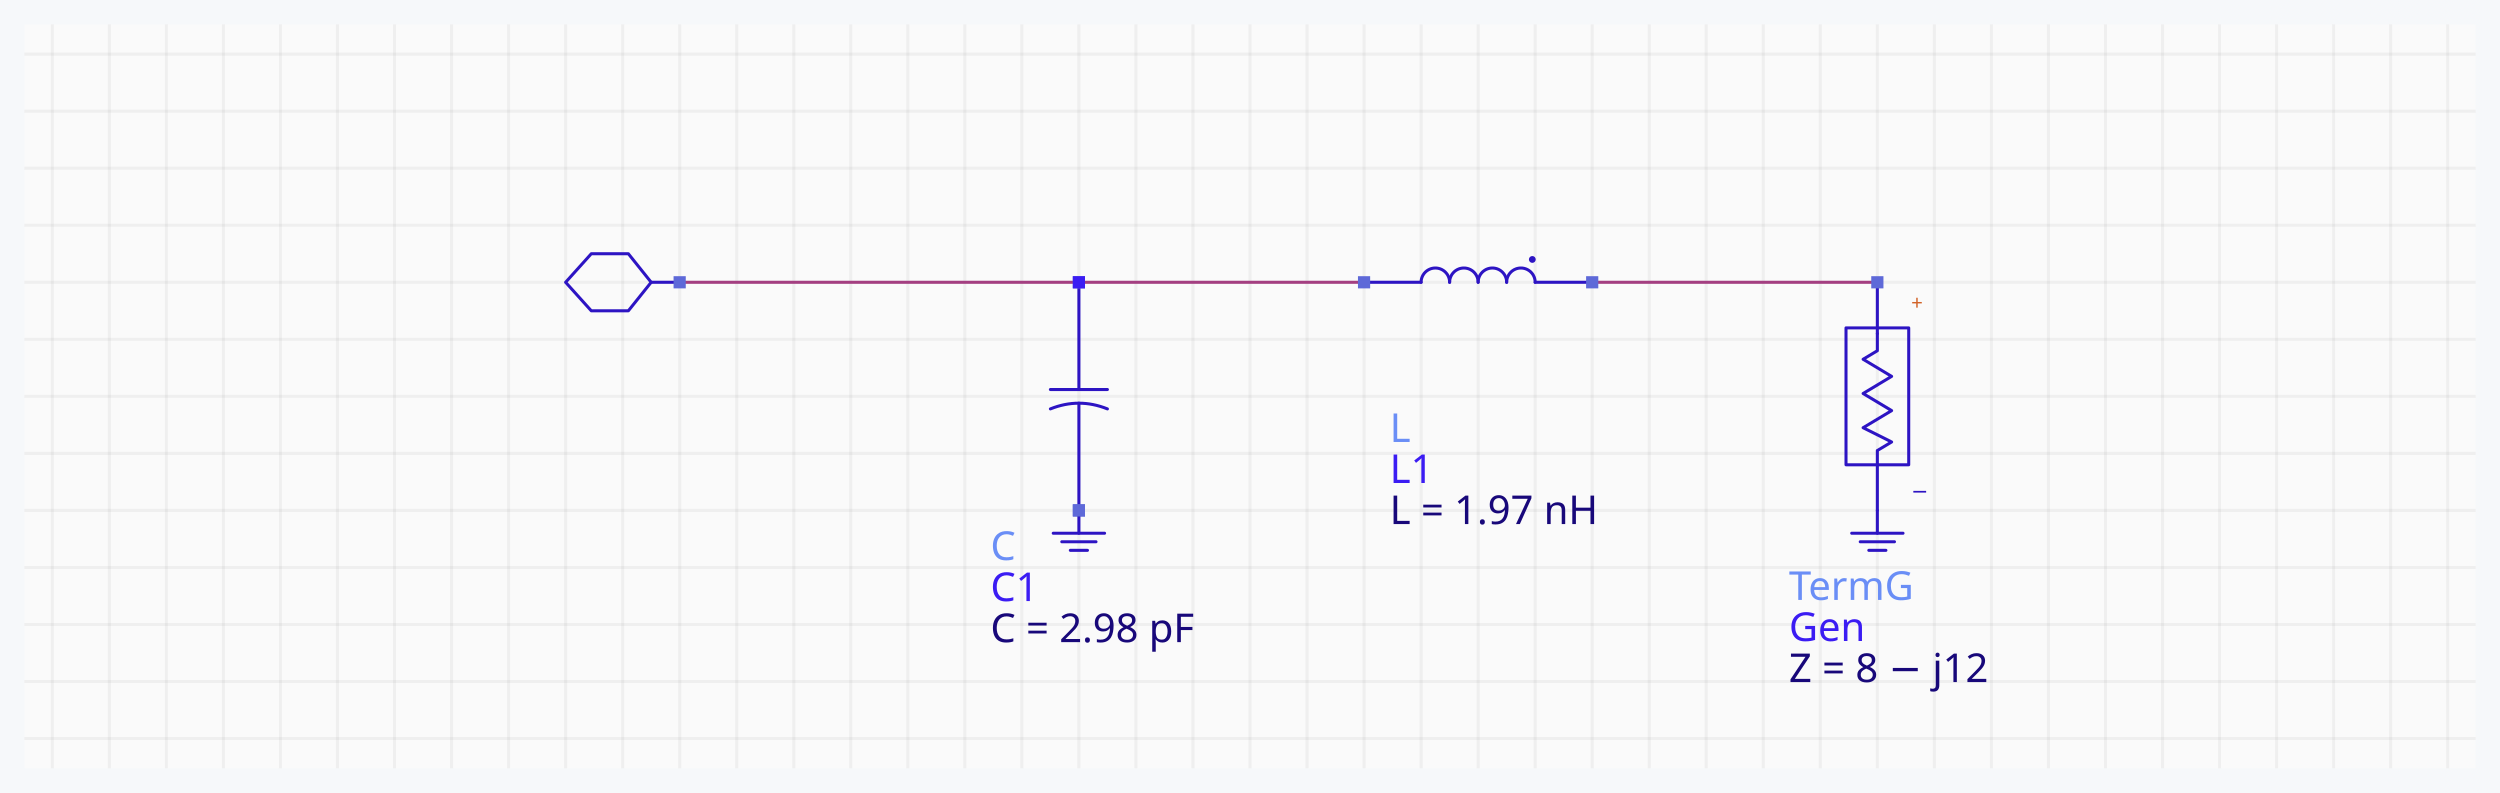
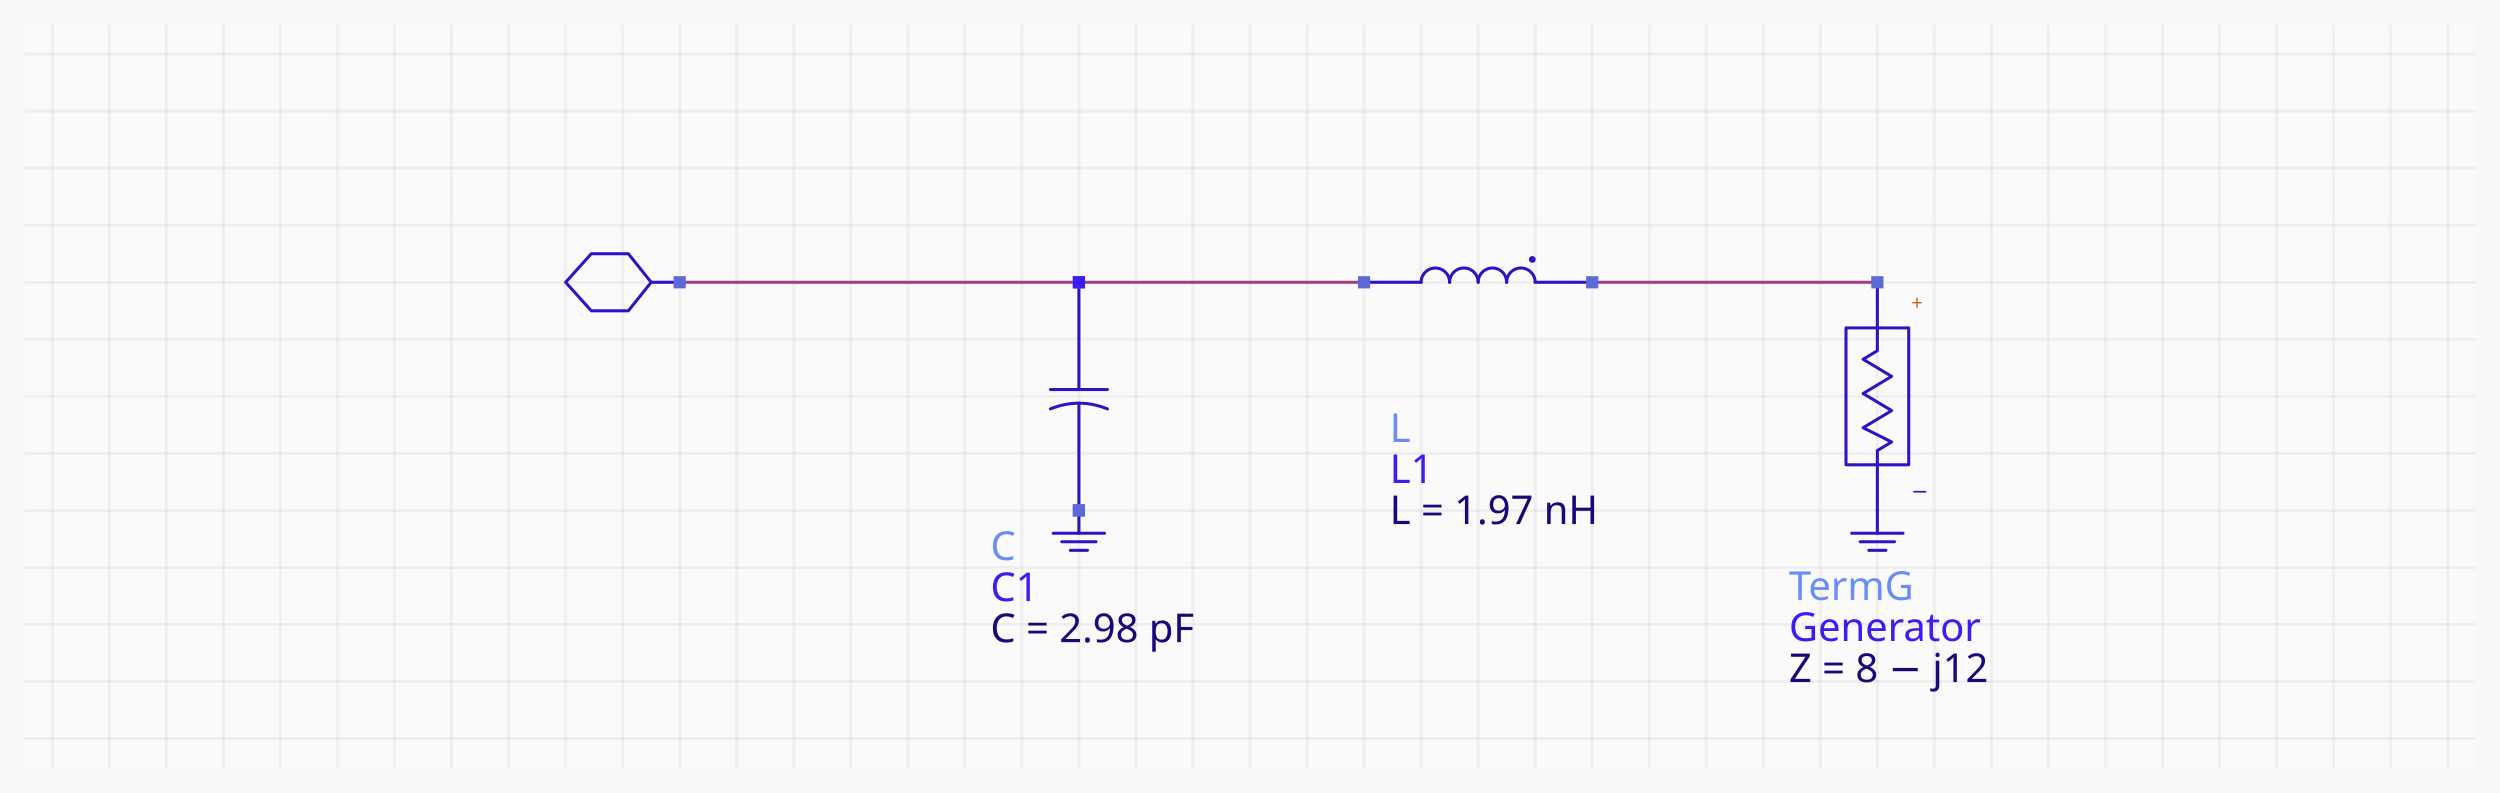
<svg xmlns="http://www.w3.org/2000/svg" width="820" height="260" viewBox="0 0 820 260">
  <rect fill="white" width="820" height="260" />
  <rect fill="#F6F8FA" width="820" height="260" />
  <clipPath id="smith-network-mirrored_cl_0">
    <rect x="8" y="8" width="804" height="244" />
  </clipPath>
  <g clip-path="url(#smith-network-mirrored_cl_0)">
    <rect fill="#FAFAFA" transform="translate(8 8)" width="820" height="260" />
    <path fill="none" stroke="#AAA" stroke-width="1" stroke-miterlimit="4" stroke-opacity="0.137" transform="translate(8 8)" d="M9.16 0L9.16 244" />
    <path fill="none" stroke="#AAA" stroke-width="1" stroke-miterlimit="4" stroke-opacity="0.137" transform="translate(8 8)" d="M27.87 0L27.87 244" />
    <path fill="none" stroke="#AAA" stroke-width="1" stroke-miterlimit="4" stroke-opacity="0.137" transform="translate(8 8)" d="M46.57 0L46.57 244" />
    <path fill="none" stroke="#AAA" stroke-width="1" stroke-miterlimit="4" stroke-opacity="0.137" transform="translate(8 8)" d="M65.28 0L65.28 244" />
    <path fill="none" stroke="#AAA" stroke-width="1" stroke-miterlimit="4" stroke-opacity="0.137" transform="translate(8 8)" d="M83.99 0L83.99 244" />
    <path fill="none" stroke="#AAA" stroke-width="1" stroke-miterlimit="4" stroke-opacity="0.137" transform="translate(8 8)" d="M102.69 0L102.69 244" />
    <path fill="none" stroke="#AAA" stroke-width="1" stroke-miterlimit="4" stroke-opacity="0.137" transform="translate(8 8)" d="M121.4 0L121.4 244" />
    <path fill="none" stroke="#AAA" stroke-width="1" stroke-miterlimit="4" stroke-opacity="0.137" transform="translate(8 8)" d="M140.11 0L140.11 244" />
    <path fill="none" stroke="#AAA" stroke-width="1" stroke-miterlimit="4" stroke-opacity="0.137" transform="translate(8 8)" d="M158.81 0L158.81 244" />
    <path fill="none" stroke="#AAA" stroke-width="1" stroke-miterlimit="4" stroke-opacity="0.137" transform="translate(8 8)" d="M177.52 0L177.52 244" />
    <path fill="none" stroke="#AAA" stroke-width="1" stroke-miterlimit="4" stroke-opacity="0.137" transform="translate(8 8)" d="M196.23 0L196.23 244" />
    <path fill="none" stroke="#AAA" stroke-width="1" stroke-miterlimit="4" stroke-opacity="0.137" transform="translate(8 8)" d="M214.93 0L214.93 244" />
    <path fill="none" stroke="#AAA" stroke-width="1" stroke-miterlimit="4" stroke-opacity="0.137" transform="translate(8 8)" d="M233.64 0L233.64 244" />
    <path fill="none" stroke="#AAA" stroke-width="1" stroke-miterlimit="4" stroke-opacity="0.137" transform="translate(8 8)" d="M252.35 0L252.35 244" />
    <path fill="none" stroke="#AAA" stroke-width="1" stroke-miterlimit="4" stroke-opacity="0.137" transform="translate(8 8)" d="M271.05 0L271.05 244" />
    <path fill="none" stroke="#AAA" stroke-width="1" stroke-miterlimit="4" stroke-opacity="0.137" transform="translate(8 8)" d="M289.76 0L289.76 244" />
    <path fill="none" stroke="#AAA" stroke-width="1" stroke-miterlimit="4" stroke-opacity="0.137" transform="translate(8 8)" d="M308.47 0L308.47 244" />
    <path fill="none" stroke="#AAA" stroke-width="1" stroke-miterlimit="4" stroke-opacity="0.137" transform="translate(8 8)" d="M327.17 0L327.17 244" />
    <path fill="none" stroke="#AAA" stroke-width="1" stroke-miterlimit="4" stroke-opacity="0.137" transform="translate(8 8)" d="M345.88 0L345.88 244" />
    <path fill="none" stroke="#AAA" stroke-width="1" stroke-miterlimit="4" stroke-opacity="0.137" transform="translate(8 8)" d="M364.59 0L364.59 244" />
    <path fill="none" stroke="#AAA" stroke-width="1" stroke-miterlimit="4" stroke-opacity="0.137" transform="translate(8 8)" d="M383.29 0L383.29 244" />
    <path fill="none" stroke="#AAA" stroke-width="1" stroke-miterlimit="4" stroke-opacity="0.137" transform="translate(8 8)" d="M402 0L402 244" />
    <path fill="none" stroke="#AAA" stroke-width="1" stroke-miterlimit="4" stroke-opacity="0.137" transform="translate(8 8)" d="M420.71 0L420.71 244" />
    <path fill="none" stroke="#AAA" stroke-width="1" stroke-miterlimit="4" stroke-opacity="0.137" transform="translate(8 8)" d="M439.41 0L439.41 244" />
    <path fill="none" stroke="#AAA" stroke-width="1" stroke-miterlimit="4" stroke-opacity="0.137" transform="translate(8 8)" d="M458.12 0L458.12 244" />
    <path fill="none" stroke="#AAA" stroke-width="1" stroke-miterlimit="4" stroke-opacity="0.137" transform="translate(8 8)" d="M476.83 0L476.83 244" />
    <path fill="none" stroke="#AAA" stroke-width="1" stroke-miterlimit="4" stroke-opacity="0.137" transform="translate(8 8)" d="M495.53 0L495.53 244" />
    <path fill="none" stroke="#AAA" stroke-width="1" stroke-miterlimit="4" stroke-opacity="0.137" transform="translate(8 8)" d="M514.24 0L514.24 244" />
    <path fill="none" stroke="#AAA" stroke-width="1" stroke-miterlimit="4" stroke-opacity="0.137" transform="translate(8 8)" d="M532.95 0L532.95 244" />
    <path fill="none" stroke="#AAA" stroke-width="1" stroke-miterlimit="4" stroke-opacity="0.137" transform="translate(8 8)" d="M551.65 0L551.65 244" />
    <path fill="none" stroke="#AAA" stroke-width="1" stroke-miterlimit="4" stroke-opacity="0.137" transform="translate(8 8)" d="M570.36 0L570.36 244" />
    <path fill="none" stroke="#AAA" stroke-width="1" stroke-miterlimit="4" stroke-opacity="0.137" transform="translate(8 8)" d="M589.07 0L589.07 244" />
    <path fill="none" stroke="#AAA" stroke-width="1" stroke-miterlimit="4" stroke-opacity="0.137" transform="translate(8 8)" d="M607.77 0L607.77 244" />
    <path fill="none" stroke="#AAA" stroke-width="1" stroke-miterlimit="4" stroke-opacity="0.137" transform="translate(8 8)" d="M626.48 0L626.48 244" />
    <path fill="none" stroke="#AAA" stroke-width="1" stroke-miterlimit="4" stroke-opacity="0.137" transform="translate(8 8)" d="M645.19 0L645.19 244" />
    <path fill="none" stroke="#AAA" stroke-width="1" stroke-miterlimit="4" stroke-opacity="0.137" transform="translate(8 8)" d="M663.89 0L663.89 244" />
    <path fill="none" stroke="#AAA" stroke-width="1" stroke-miterlimit="4" stroke-opacity="0.137" transform="translate(8 8)" d="M682.6 0L682.6 244" />
    <path fill="none" stroke="#AAA" stroke-width="1" stroke-miterlimit="4" stroke-opacity="0.137" transform="translate(8 8)" d="M701.31 0L701.31 244" />
    <path fill="none" stroke="#AAA" stroke-width="1" stroke-miterlimit="4" stroke-opacity="0.137" transform="translate(8 8)" d="M720.01 0L720.01 244" />
    <path fill="none" stroke="#AAA" stroke-width="1" stroke-miterlimit="4" stroke-opacity="0.137" transform="translate(8 8)" d="M738.72 0L738.72 244" />
    <path fill="none" stroke="#AAA" stroke-width="1" stroke-miterlimit="4" stroke-opacity="0.137" transform="translate(8 8)" d="M757.43 0L757.43 244" />
    <path fill="none" stroke="#AAA" stroke-width="1" stroke-miterlimit="4" stroke-opacity="0.137" transform="translate(8 8)" d="M776.13 0L776.13 244" />
    <path fill="none" stroke="#AAA" stroke-width="1" stroke-miterlimit="4" stroke-opacity="0.137" transform="translate(8 8)" d="M794.84 0L794.84 244" />
    <path fill="none" stroke="#AAA" stroke-width="1" stroke-miterlimit="4" stroke-opacity="0.137" transform="translate(8 8)" d="M0 9.76L804 9.76" />
    <path fill="none" stroke="#AAA" stroke-width="1" stroke-miterlimit="4" stroke-opacity="0.137" transform="translate(8 8)" d="M0 28.47L804 28.47" />
    <path fill="none" stroke="#AAA" stroke-width="1" stroke-miterlimit="4" stroke-opacity="0.137" transform="translate(8 8)" d="M0 47.17L804 47.17" />
    <path fill="none" stroke="#AAA" stroke-width="1" stroke-miterlimit="4" stroke-opacity="0.137" transform="translate(8 8)" d="M0 65.88L804 65.88" />
    <path fill="none" stroke="#AAA" stroke-width="1" stroke-miterlimit="4" stroke-opacity="0.137" transform="translate(8 8)" d="M0 84.59L804 84.59" />
    <path fill="none" stroke="#AAA" stroke-width="1" stroke-miterlimit="4" stroke-opacity="0.137" transform="translate(8 8)" d="M0 103.29L804 103.29" />
    <path fill="none" stroke="#AAA" stroke-width="1" stroke-miterlimit="4" stroke-opacity="0.137" transform="translate(8 8)" d="M0 122L804 122" />
    <path fill="none" stroke="#AAA" stroke-width="1" stroke-miterlimit="4" stroke-opacity="0.137" transform="translate(8 8)" d="M0 140.71L804 140.71" />
    <path fill="none" stroke="#AAA" stroke-width="1" stroke-miterlimit="4" stroke-opacity="0.137" transform="translate(8 8)" d="M0 159.41L804 159.41" />
    <path fill="none" stroke="#AAA" stroke-width="1" stroke-miterlimit="4" stroke-opacity="0.137" transform="translate(8 8)" d="M0 178.12L804 178.12" />
    <path fill="none" stroke="#AAA" stroke-width="1" stroke-miterlimit="4" stroke-opacity="0.137" transform="translate(8 8)" d="M0 196.83L804 196.83" />
    <path fill="none" stroke="#AAA" stroke-width="1" stroke-miterlimit="4" stroke-opacity="0.137" transform="translate(8 8)" d="M0 215.53L804 215.53" />
    <path fill="none" stroke="#AAA" stroke-width="1" stroke-miterlimit="4" stroke-opacity="0.137" transform="translate(8 8)" d="M0 234.24L804 234.24" />
    <path fill="none" stroke="#A43F81" stroke-width="1" stroke-miterlimit="4" transform="translate(8 8)" d="M214.93 84.59L439.41 84.59" />
    <path fill="none" stroke="#A43F81" stroke-width="1" stroke-miterlimit="4" transform="translate(8 8)" d="M514.24 84.59L607.77 84.59" />
    <path fill="none" stroke="#2D14C3" stroke-width="1" stroke-linecap="round" stroke-linejoin="round" transform="translate(8 8)" d="M607.77 84.59L607.77 101.42" />
    <path fill="none" stroke="#2D14C3" stroke-width="1" stroke-linecap="round" stroke-linejoin="round" transform="translate(8 8)" d="M618.06 99.55L597.49 99.55L597.49 144.45L618.06 144.45L618.06 99.55Z" />
    <path fill="none" stroke="#2D14C3" stroke-width="1" stroke-linecap="round" stroke-linejoin="round" transform="translate(8 8)" d="M607.77 101.42L607.77 107.04L603.1 109.84L612.45 115.45L603.1 121.07L612.45 126.68L603.1 132.29L612.45 136.97L607.77 139.77L607.77 144.45" />
    <path fill="none" stroke="#2D14C3" stroke-width="1" stroke-linecap="round" stroke-linejoin="round" transform="translate(8 8)" d="M607.77 144.45L607.77 159.41" />
    <text fill="#D26328" transform="translate(628.87 99.13)" font-size="6.73" font-family="IBM Plex Sans" x="-2.02" y="2.53">
						+
				</text>
    <text fill="#2D14C3" transform="translate(628.87 160.87)" font-size="6.73" font-family="IBM Plex Sans" x="-2.02" y="2.53">
						−
				</text>
    <path fill="none" stroke="#2D14C3" stroke-width="1" stroke-linecap="round" stroke-linejoin="round" transform="translate(8 8)" d="M607.77 159.41L607.77 166.9" />
    <path fill="none" stroke="#2D14C3" stroke-width="1" stroke-linecap="round" stroke-linejoin="round" transform="translate(8 8)" d="M616.19 166.9L599.36 166.9" />
    <path fill="none" stroke="#2D14C3" stroke-width="1" stroke-linecap="round" stroke-linejoin="round" transform="translate(8 8)" d="M613.39 169.7L602.16 169.7" />
    <path fill="none" stroke="#2D14C3" stroke-width="1" stroke-linecap="round" stroke-linejoin="round" transform="translate(8 8)" d="M610.58 172.51L604.97 172.51" />
    <rect fill="#5E69D8" transform="translate(8 8)" x="605.77" y="82.59" width="4" height="4" />
    <text fill="#6A8EF6" transform="translate(8 8)" font-size="13.09" font-family="IBM Plex Sans" x="578.78, 586.27, 593.46, 598.26, 609.69" y="188.78">
						TermG
				</text>
-     <text fill="#3B1CF3" transform="translate(8 8)" font-size="13.09" font-family="IBM Plex Sans" x="578.78, 587.88, 595.07" y="202.25">
- 						Gen
+     <text fill="#3B1CF3" transform="translate(8 8)" font-size="13.09" font-family="IBM Plex Sans" x="578.78, 587.88, 595.07, 602.51, 609.69, 614.5, 621.49, 626.09, 633.42" y="202.25">
+ 						Generator
				</text>
    <text fill="#18087A" transform="translate(8 8)" font-size="13.09" font-family="IBM Plex Sans" x="578.78, 586.37, 589.46, 597.32, 600.41, 608.27, 611.36, 619.21, 622.3, 625.58, 633.44" y="215.72">
						Z = 8 − j12
				</text>
    <path fill="none" stroke="#2D14C3" stroke-width="1" stroke-linecap="round" stroke-linejoin="round" transform="translate(8 8)" d="M514.24 84.59L495.53 84.59" />
    <path fill="none" stroke="#2D14C3" stroke-width="1" stroke-linecap="round" stroke-linejoin="round" transform="translate(8 8)" d="M495.53 84.59Q495.53 84.47 495.53 84.36Q495.52 84.24 495.51 84.13Q495.5 84.01 495.48 83.9Q495.47 83.79 495.44 83.67Q495.42 83.56 495.39 83.45Q495.37 83.34 495.33 83.23Q495.3 83.12 495.26 83.01Q495.22 82.9 495.18 82.8Q495.13 82.69 495.08 82.59Q495.04 82.48 494.98 82.38Q494.93 82.28 494.87 82.18Q494.81 82.08 494.75 81.99Q494.68 81.89 494.61 81.8Q494.55 81.71 494.47 81.62Q494.4 81.53 494.32 81.45Q494.25 81.36 494.16 81.28Q494.08 81.2 494 81.12Q493.91 81.04 493.82 80.97Q493.74 80.9 493.64 80.83Q493.55 80.76 493.46 80.7Q493.36 80.63 493.26 80.58Q493.16 80.52 493.06 80.46Q492.96 80.41 492.86 80.36Q492.75 80.31 492.65 80.27Q492.54 80.22 492.43 80.18Q492.32 80.14 492.21 80.11Q492.1 80.08 491.99 80.05Q491.88 80.02 491.77 80Q491.66 79.98 491.54 79.96Q491.43 79.94 491.32 79.93Q491.2 79.92 491.09 79.92Q490.97 79.91 490.86 79.91Q490.74 79.91 490.63 79.92Q490.51 79.92 490.4 79.93Q490.28 79.94 490.17 79.96Q490.06 79.98 489.94 80Q489.83 80.02 489.72 80.05Q489.61 80.08 489.5 80.11Q489.39 80.14 489.28 80.18Q489.17 80.22 489.07 80.27Q488.96 80.31 488.86 80.36Q488.75 80.41 488.65 80.46Q488.55 80.52 488.45 80.58Q488.35 80.63 488.26 80.7Q488.16 80.76 488.07 80.83Q487.98 80.9 487.89 80.97Q487.8 81.04 487.72 81.12Q487.63 81.2 487.55 81.28Q487.47 81.36 487.39 81.45Q487.31 81.53 487.24 81.62Q487.17 81.71 487.1 81.8Q487.03 81.89 486.97 81.99Q486.9 82.08 486.85 82.18Q486.79 82.28 486.73 82.38Q486.68 82.48 486.63 82.59Q486.58 82.69 486.54 82.8Q486.49 82.9 486.45 83.01Q486.42 83.12 486.38 83.23Q486.35 83.34 486.32 83.45Q486.29 83.56 486.27 83.67Q486.25 83.79 486.23 83.9Q486.21 84.01 486.2 84.13Q486.19 84.24 486.19 84.36Q486.18 84.47 486.18 84.59" />
    <path fill="none" stroke="#2D14C3" stroke-width="1" stroke-linecap="round" stroke-linejoin="round" transform="translate(8 8)" d="M486.18 84.59Q486.18 84.47 486.17 84.36Q486.17 84.24 486.16 84.13Q486.15 84.01 486.13 83.9Q486.11 83.79 486.09 83.67Q486.07 83.56 486.04 83.45Q486.01 83.34 485.98 83.23Q485.95 83.12 485.91 83.01Q485.87 82.9 485.82 82.8Q485.78 82.69 485.73 82.59Q485.68 82.48 485.63 82.38Q485.57 82.28 485.52 82.18Q485.46 82.08 485.39 81.99Q485.33 81.89 485.26 81.8Q485.19 81.71 485.12 81.62Q485.05 81.53 484.97 81.45Q484.89 81.36 484.81 81.28Q484.73 81.2 484.64 81.12Q484.56 81.04 484.47 80.97Q484.38 80.9 484.29 80.83Q484.2 80.76 484.1 80.7Q484.01 80.63 483.91 80.58Q483.81 80.52 483.71 80.46Q483.61 80.41 483.5 80.36Q483.4 80.31 483.29 80.27Q483.19 80.22 483.08 80.18Q482.97 80.14 482.86 80.11Q482.75 80.08 482.64 80.05Q482.53 80.02 482.42 80Q482.3 79.98 482.19 79.96Q482.08 79.94 481.96 79.93Q481.85 79.92 481.73 79.92Q481.62 79.91 481.5 79.91Q481.39 79.91 481.27 79.92Q481.16 79.92 481.05 79.93Q480.93 79.94 480.82 79.96Q480.7 79.98 480.59 80Q480.48 80.02 480.37 80.05Q480.26 80.08 480.15 80.11Q480.04 80.14 479.93 80.18Q479.82 80.22 479.71 80.27Q479.61 80.31 479.5 80.36Q479.4 80.41 479.3 80.46Q479.2 80.52 479.1 80.58Q479 80.63 478.91 80.7Q478.81 80.76 478.72 80.83Q478.63 80.9 478.54 80.97Q478.45 81.04 478.36 81.12Q478.28 81.2 478.2 81.28Q478.12 81.36 478.04 81.45Q477.96 81.53 477.89 81.62Q477.82 81.71 477.75 81.8Q477.68 81.89 477.62 81.99Q477.55 82.08 477.49 82.18Q477.43 82.28 477.38 82.38Q477.33 82.48 477.28 82.59Q477.23 82.69 477.18 82.8Q477.14 82.9 477.1 83.01Q477.06 83.12 477.03 83.23Q477 83.34 476.97 83.45Q476.94 83.56 476.92 83.67Q476.89 83.79 476.88 83.9Q476.86 84.01 476.85 84.13Q476.84 84.24 476.83 84.36Q476.83 84.47 476.83 84.59" />
    <path fill="none" stroke="#2D14C3" stroke-width="1" stroke-linecap="round" stroke-linejoin="round" transform="translate(8 8)" d="M476.83 84.59Q476.83 84.47 476.82 84.36Q476.82 84.24 476.8 84.13Q476.79 84.01 476.78 83.9Q476.76 83.79 476.74 83.67Q476.71 83.56 476.69 83.45Q476.66 83.34 476.63 83.23Q476.59 83.12 476.55 83.01Q476.52 82.9 476.47 82.8Q476.43 82.69 476.38 82.59Q476.33 82.48 476.27 82.38Q476.22 82.28 476.16 82.18Q476.1 82.08 476.04 81.99Q475.98 81.89 475.91 81.8Q475.84 81.71 475.77 81.62Q475.69 81.53 475.62 81.45Q475.54 81.36 475.46 81.28Q475.38 81.2 475.29 81.12Q475.21 81.04 475.12 80.97Q475.03 80.9 474.94 80.83Q474.84 80.76 474.75 80.7Q474.65 80.63 474.55 80.58Q474.46 80.52 474.36 80.46Q474.25 80.41 474.15 80.36Q474.05 80.31 473.94 80.27Q473.83 80.22 473.73 80.18Q473.62 80.14 473.51 80.11Q473.4 80.08 473.29 80.05Q473.18 80.02 473.06 80Q472.95 79.98 472.84 79.96Q472.72 79.94 472.61 79.93Q472.49 79.92 472.38 79.92Q472.27 79.91 472.15 79.91Q472.04 79.91 471.92 79.92Q471.81 79.92 471.69 79.93Q471.58 79.94 471.46 79.96Q471.35 79.98 471.24 80Q471.13 80.02 471.01 80.05Q470.9 80.08 470.79 80.11Q470.68 80.14 470.57 80.18Q470.47 80.22 470.36 80.27Q470.25 80.31 470.15 80.36Q470.05 80.41 469.95 80.46Q469.84 80.52 469.75 80.58Q469.65 80.63 469.55 80.7Q469.46 80.76 469.36 80.83Q469.27 80.9 469.18 80.97Q469.09 81.04 469.01 81.12Q468.92 81.2 468.84 81.28Q468.76 81.36 468.69 81.45Q468.61 81.53 468.54 81.62Q468.46 81.71 468.39 81.8Q468.33 81.89 468.26 81.99Q468.2 82.08 468.14 82.18Q468.08 82.28 468.03 82.38Q467.97 82.48 467.92 82.59Q467.87 82.69 467.83 82.8Q467.79 82.9 467.75 83.01Q467.71 83.12 467.68 83.23Q467.64 83.34 467.61 83.45Q467.59 83.56 467.56 83.67Q467.54 83.79 467.52 83.9Q467.51 84.01 467.5 84.13Q467.49 84.24 467.48 84.36Q467.47 84.47 467.47 84.59" />
    <path fill="none" stroke="#2D14C3" stroke-width="1" stroke-linecap="round" stroke-linejoin="round" transform="translate(8 8)" d="M467.47 84.59Q467.47 84.47 467.47 84.36Q467.46 84.24 467.45 84.13Q467.44 84.01 467.42 83.9Q467.41 83.79 467.38 83.67Q467.36 83.56 467.33 83.45Q467.31 83.34 467.27 83.23Q467.24 83.12 467.2 83.01Q467.16 82.9 467.12 82.8Q467.07 82.69 467.02 82.59Q466.98 82.48 466.92 82.38Q466.87 82.28 466.81 82.18Q466.75 82.08 466.69 81.99Q466.62 81.89 466.55 81.8Q466.49 81.71 466.41 81.62Q466.34 81.53 466.26 81.45Q466.19 81.36 466.1 81.28Q466.02 81.2 465.94 81.12Q465.85 81.04 465.76 80.97Q465.68 80.9 465.58 80.83Q465.49 80.76 465.4 80.7Q465.3 80.63 465.2 80.58Q465.1 80.52 465 80.46Q464.9 80.41 464.8 80.36Q464.69 80.31 464.59 80.27Q464.48 80.22 464.37 80.18Q464.26 80.14 464.15 80.11Q464.04 80.08 463.93 80.05Q463.82 80.02 463.71 80Q463.6 79.98 463.48 79.96Q463.37 79.94 463.26 79.93Q463.14 79.92 463.03 79.92Q462.91 79.91 462.8 79.91Q462.68 79.91 462.57 79.92Q462.45 79.92 462.34 79.93Q462.22 79.94 462.11 79.96Q462 79.98 461.88 80Q461.77 80.02 461.66 80.05Q461.55 80.08 461.44 80.11Q461.33 80.14 461.22 80.18Q461.11 80.22 461.01 80.27Q460.9 80.31 460.8 80.36Q460.69 80.41 460.59 80.46Q460.49 80.52 460.39 80.58Q460.29 80.63 460.2 80.7Q460.1 80.76 460.01 80.83Q459.92 80.9 459.83 80.97Q459.74 81.04 459.66 81.12Q459.57 81.2 459.49 81.28Q459.41 81.36 459.33 81.45Q459.25 81.53 459.18 81.62Q459.11 81.71 459.04 81.8Q458.97 81.89 458.91 81.99Q458.84 82.08 458.79 82.18Q458.73 82.28 458.67 82.38Q458.62 82.48 458.57 82.59Q458.52 82.69 458.48 82.8Q458.43 82.9 458.39 83.01Q458.36 83.12 458.32 83.23Q458.29 83.34 458.26 83.45Q458.23 83.56 458.21 83.67Q458.19 83.79 458.17 83.9Q458.15 84.01 458.14 84.13Q458.13 84.24 458.13 84.36Q458.12 84.47 458.12 84.59" />
    <path fill="none" stroke="#2D14C3" stroke-width="1" stroke-linecap="round" stroke-linejoin="round" transform="translate(8 8)" d="M458.12 84.59L439.41 84.59" />
    <ellipse fill="#2D14C3" transform="translate(8 8)" cx="494.6" cy="77.1" rx="1.12" ry="1.12" />
    <rect fill="#5E69D8" transform="translate(8 8)" x="512.24" y="82.59" width="4" height="4" />
    <rect fill="#5E69D8" transform="translate(8 8)" x="437.41" y="82.59" width="4" height="4" />
    <text fill="#6A8EF6" transform="translate(8 8)" font-size="13.09" font-family="IBM Plex Sans" x="447.83" y="136.97">
						L
				</text>
    <text fill="#3B1CF3" transform="translate(8 8)" font-size="13.09" font-family="IBM Plex Sans" x="447.83, 454.39" y="150.43">
						L1
				</text>
    <text fill="#18087A" transform="translate(8 8)" font-size="13.09" font-family="IBM Plex Sans" x="447.83, 454.39, 457.48, 465.34, 468.43, 476.29, 479.85, 487.7, 495.56, 498.65, 506.09" y="163.9">
						L = 1.97 nH
				</text>
    <path fill="none" stroke="#2D14C3" stroke-width="1" stroke-linecap="round" stroke-linejoin="round" transform="translate(8 8)" d="M345.88 84.59L345.88 119.76" />
    <path fill="none" stroke="#2D14C3" stroke-width="1" stroke-linecap="round" stroke-linejoin="round" transform="translate(8 8)" d="M355.23 119.76L336.53 119.76" />
    <path fill="none" stroke="#2D14C3" stroke-width="1" stroke-linecap="round" stroke-linejoin="round" transform="translate(8 8)" d="M355.23 126.12Q345.88 122.37 336.53 126.12" />
    <path fill="none" stroke="#2D14C3" stroke-width="1" stroke-linecap="round" stroke-linejoin="round" transform="translate(8 8)" d="M345.88 124.25L345.88 159.41" />
    <rect fill="#5E69D8" transform="translate(8 8)" x="343.88" y="82.59" width="4" height="4" />
    <rect fill="#5E69D8" transform="translate(8 8)" x="343.88" y="157.41" width="4" height="4" />
    <text fill="#6A8EF6" transform="translate(8 8)" font-size="13.09" font-family="IBM Plex Sans" x="316.88" y="175.69">
						C
				</text>
    <text fill="#3B1CF3" transform="translate(8 8)" font-size="13.09" font-family="IBM Plex Sans" x="316.88, 325.02" y="189.16">
						C1
				</text>
    <text fill="#18087A" transform="translate(8 8)" font-size="13.09" font-family="IBM Plex Sans" x="316.88, 325.02, 328.11, 335.96, 339.05, 346.91, 350.47, 358.33, 366.19, 369.28, 376.87" y="202.63">
						C = 2.98 pF
				</text>
    <path fill="none" stroke="#2D14C3" stroke-width="1" stroke-linecap="round" stroke-linejoin="round" transform="translate(8 8)" d="M345.88 159.41L345.88 166.9" />
    <path fill="none" stroke="#2D14C3" stroke-width="1" stroke-linecap="round" stroke-linejoin="round" transform="translate(8 8)" d="M354.3 166.9L337.46 166.9" />
    <path fill="none" stroke="#2D14C3" stroke-width="1" stroke-linecap="round" stroke-linejoin="round" transform="translate(8 8)" d="M351.49 169.7L340.27 169.7" />
    <path fill="none" stroke="#2D14C3" stroke-width="1" stroke-linecap="round" stroke-linejoin="round" transform="translate(8 8)" d="M348.69 172.51L343.07 172.51" />
    <rect fill="#5E69D8" transform="translate(8 8)" x="343.88" y="157.41" width="4" height="4" />
    <path fill="none" stroke="#2D14C3" stroke-width="1" stroke-linecap="round" stroke-linejoin="round" transform="translate(8 8)" d="M185.94 93.94L198.1 93.94L205.58 84.59L198.1 75.23L185.94 75.23L177.52 84.59L185.94 93.94Z" />
    <path fill="none" stroke="#2D14C3" stroke-width="1" stroke-linecap="round" stroke-linejoin="round" transform="translate(8 8)" d="M205.58 84.59L214.93 84.59" />
    <rect fill="#5E69D8" transform="translate(8 8)" x="212.93" y="82.59" width="4" height="4" />
    <rect fill="#3B1CF3" transform="translate(8 8)" x="343.88" y="82.59" width="4" height="4" />
  </g>
</svg>
